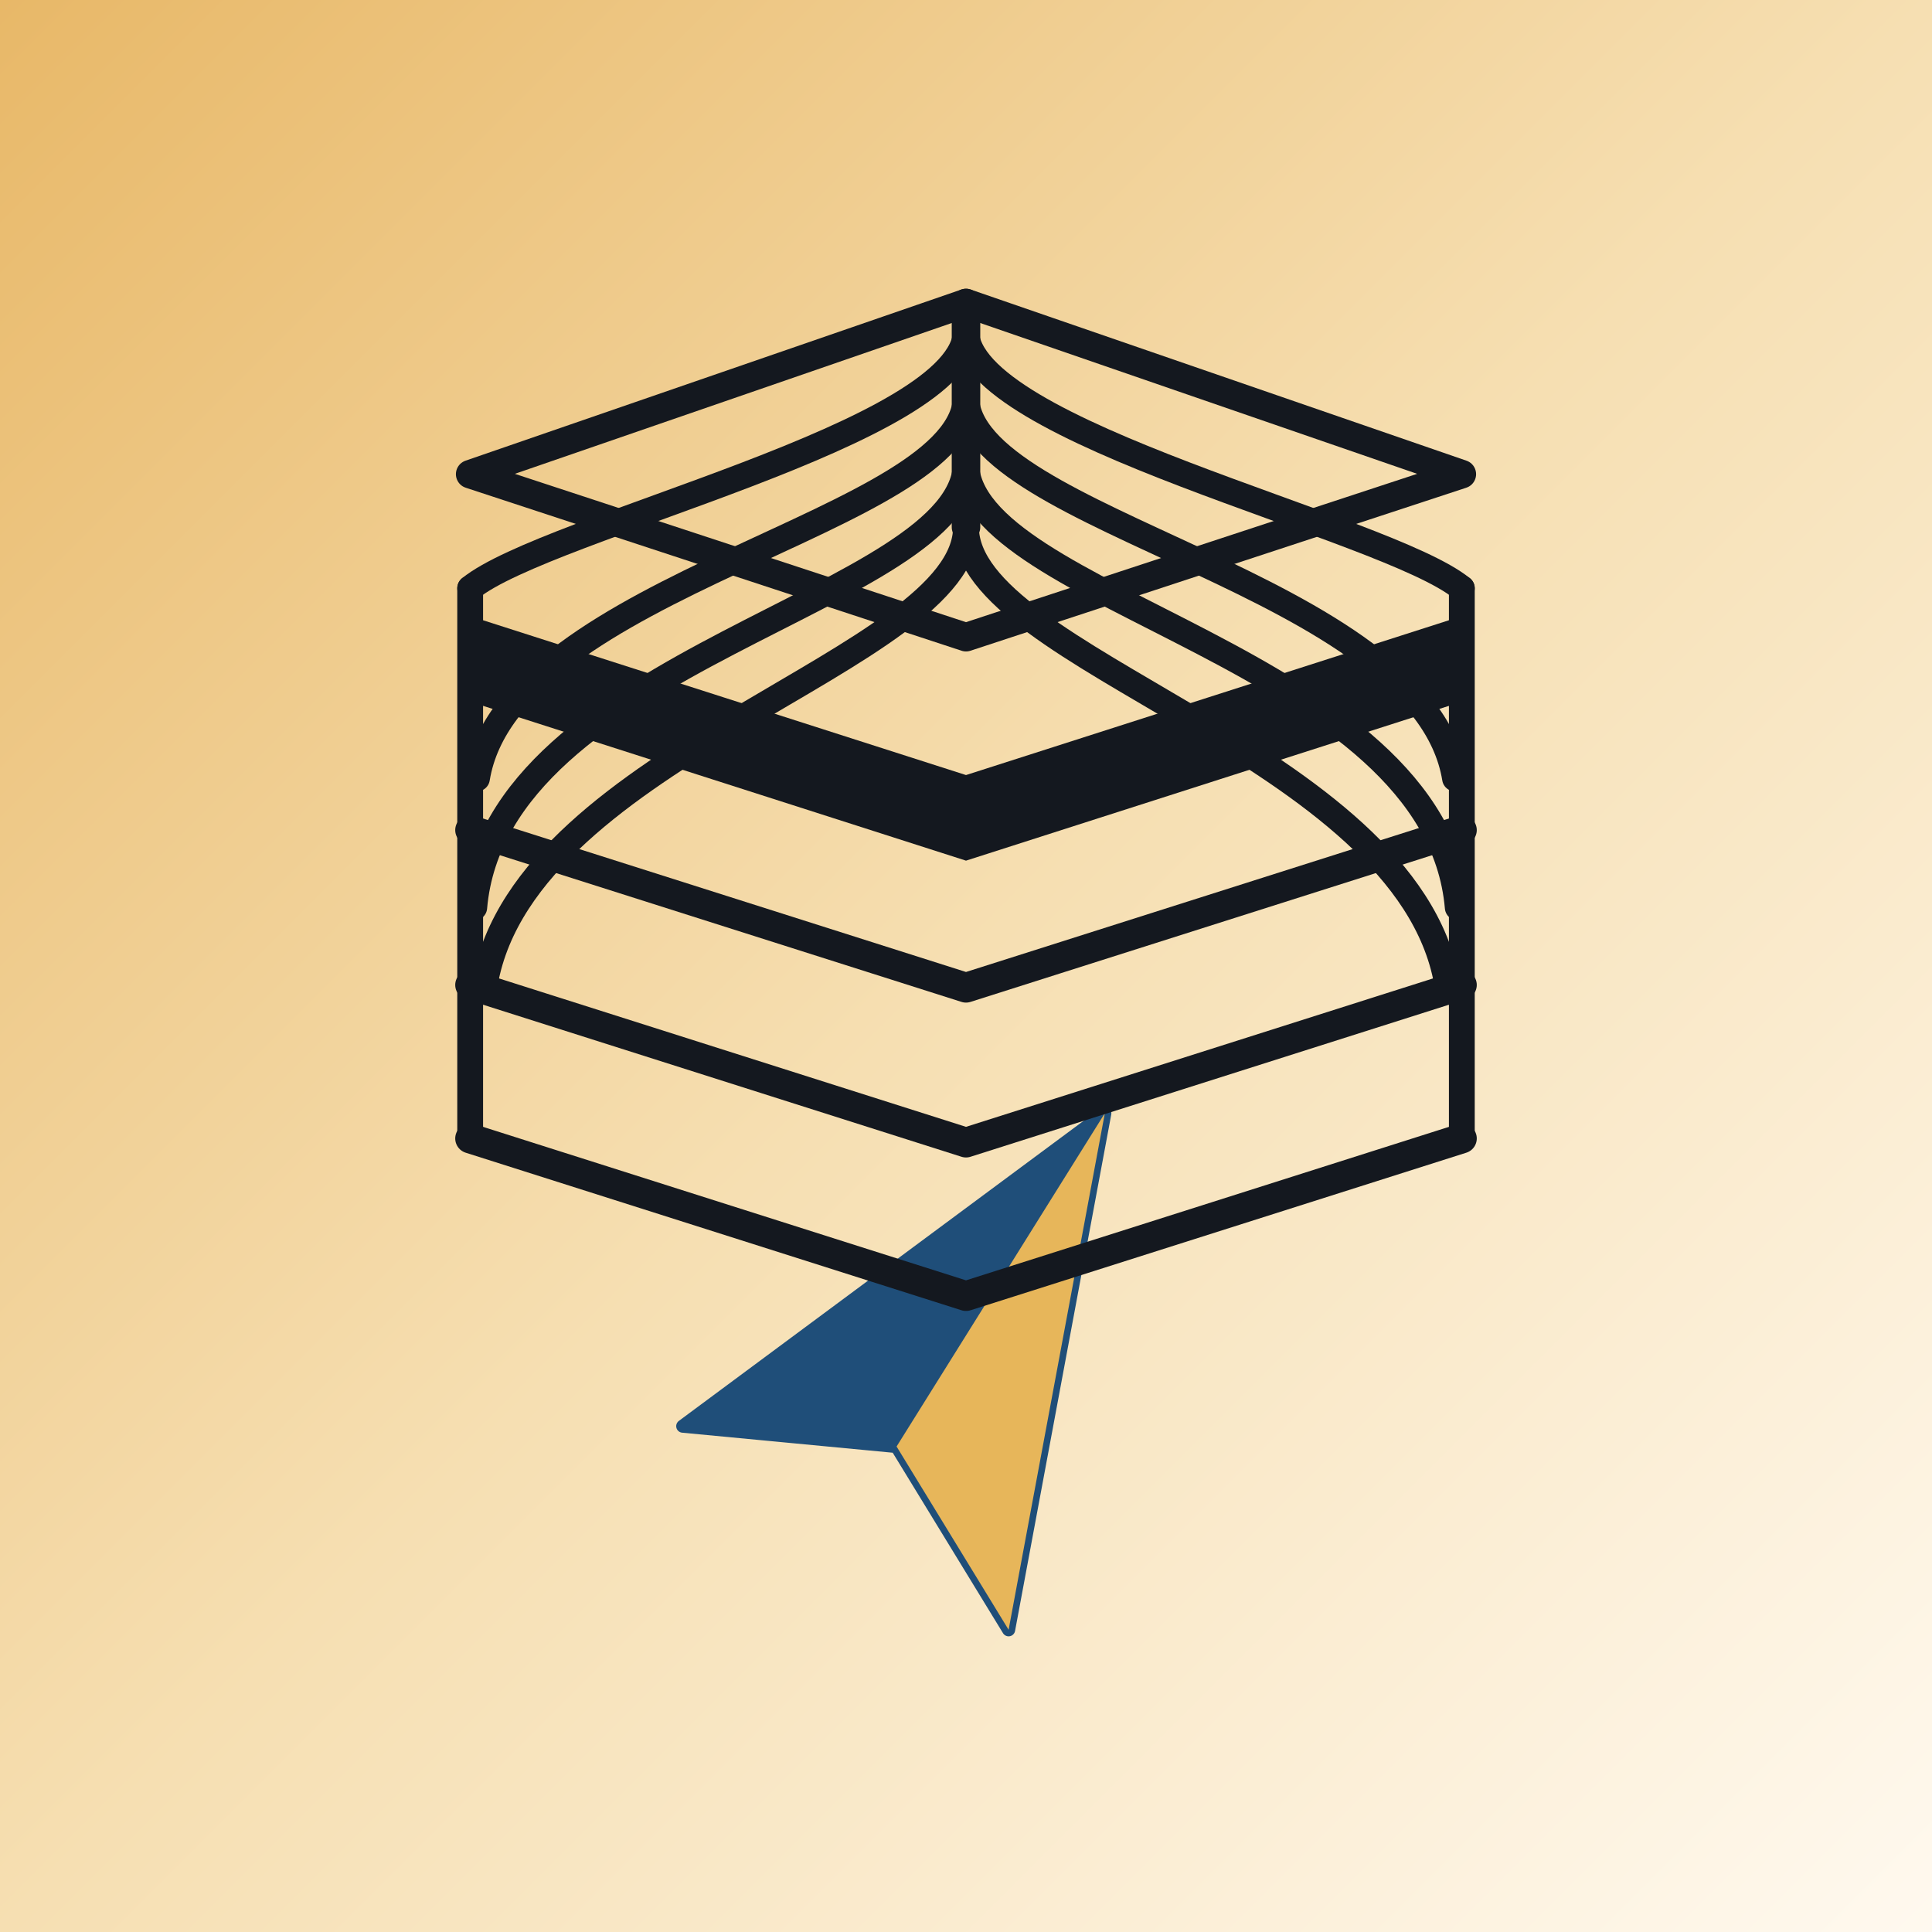
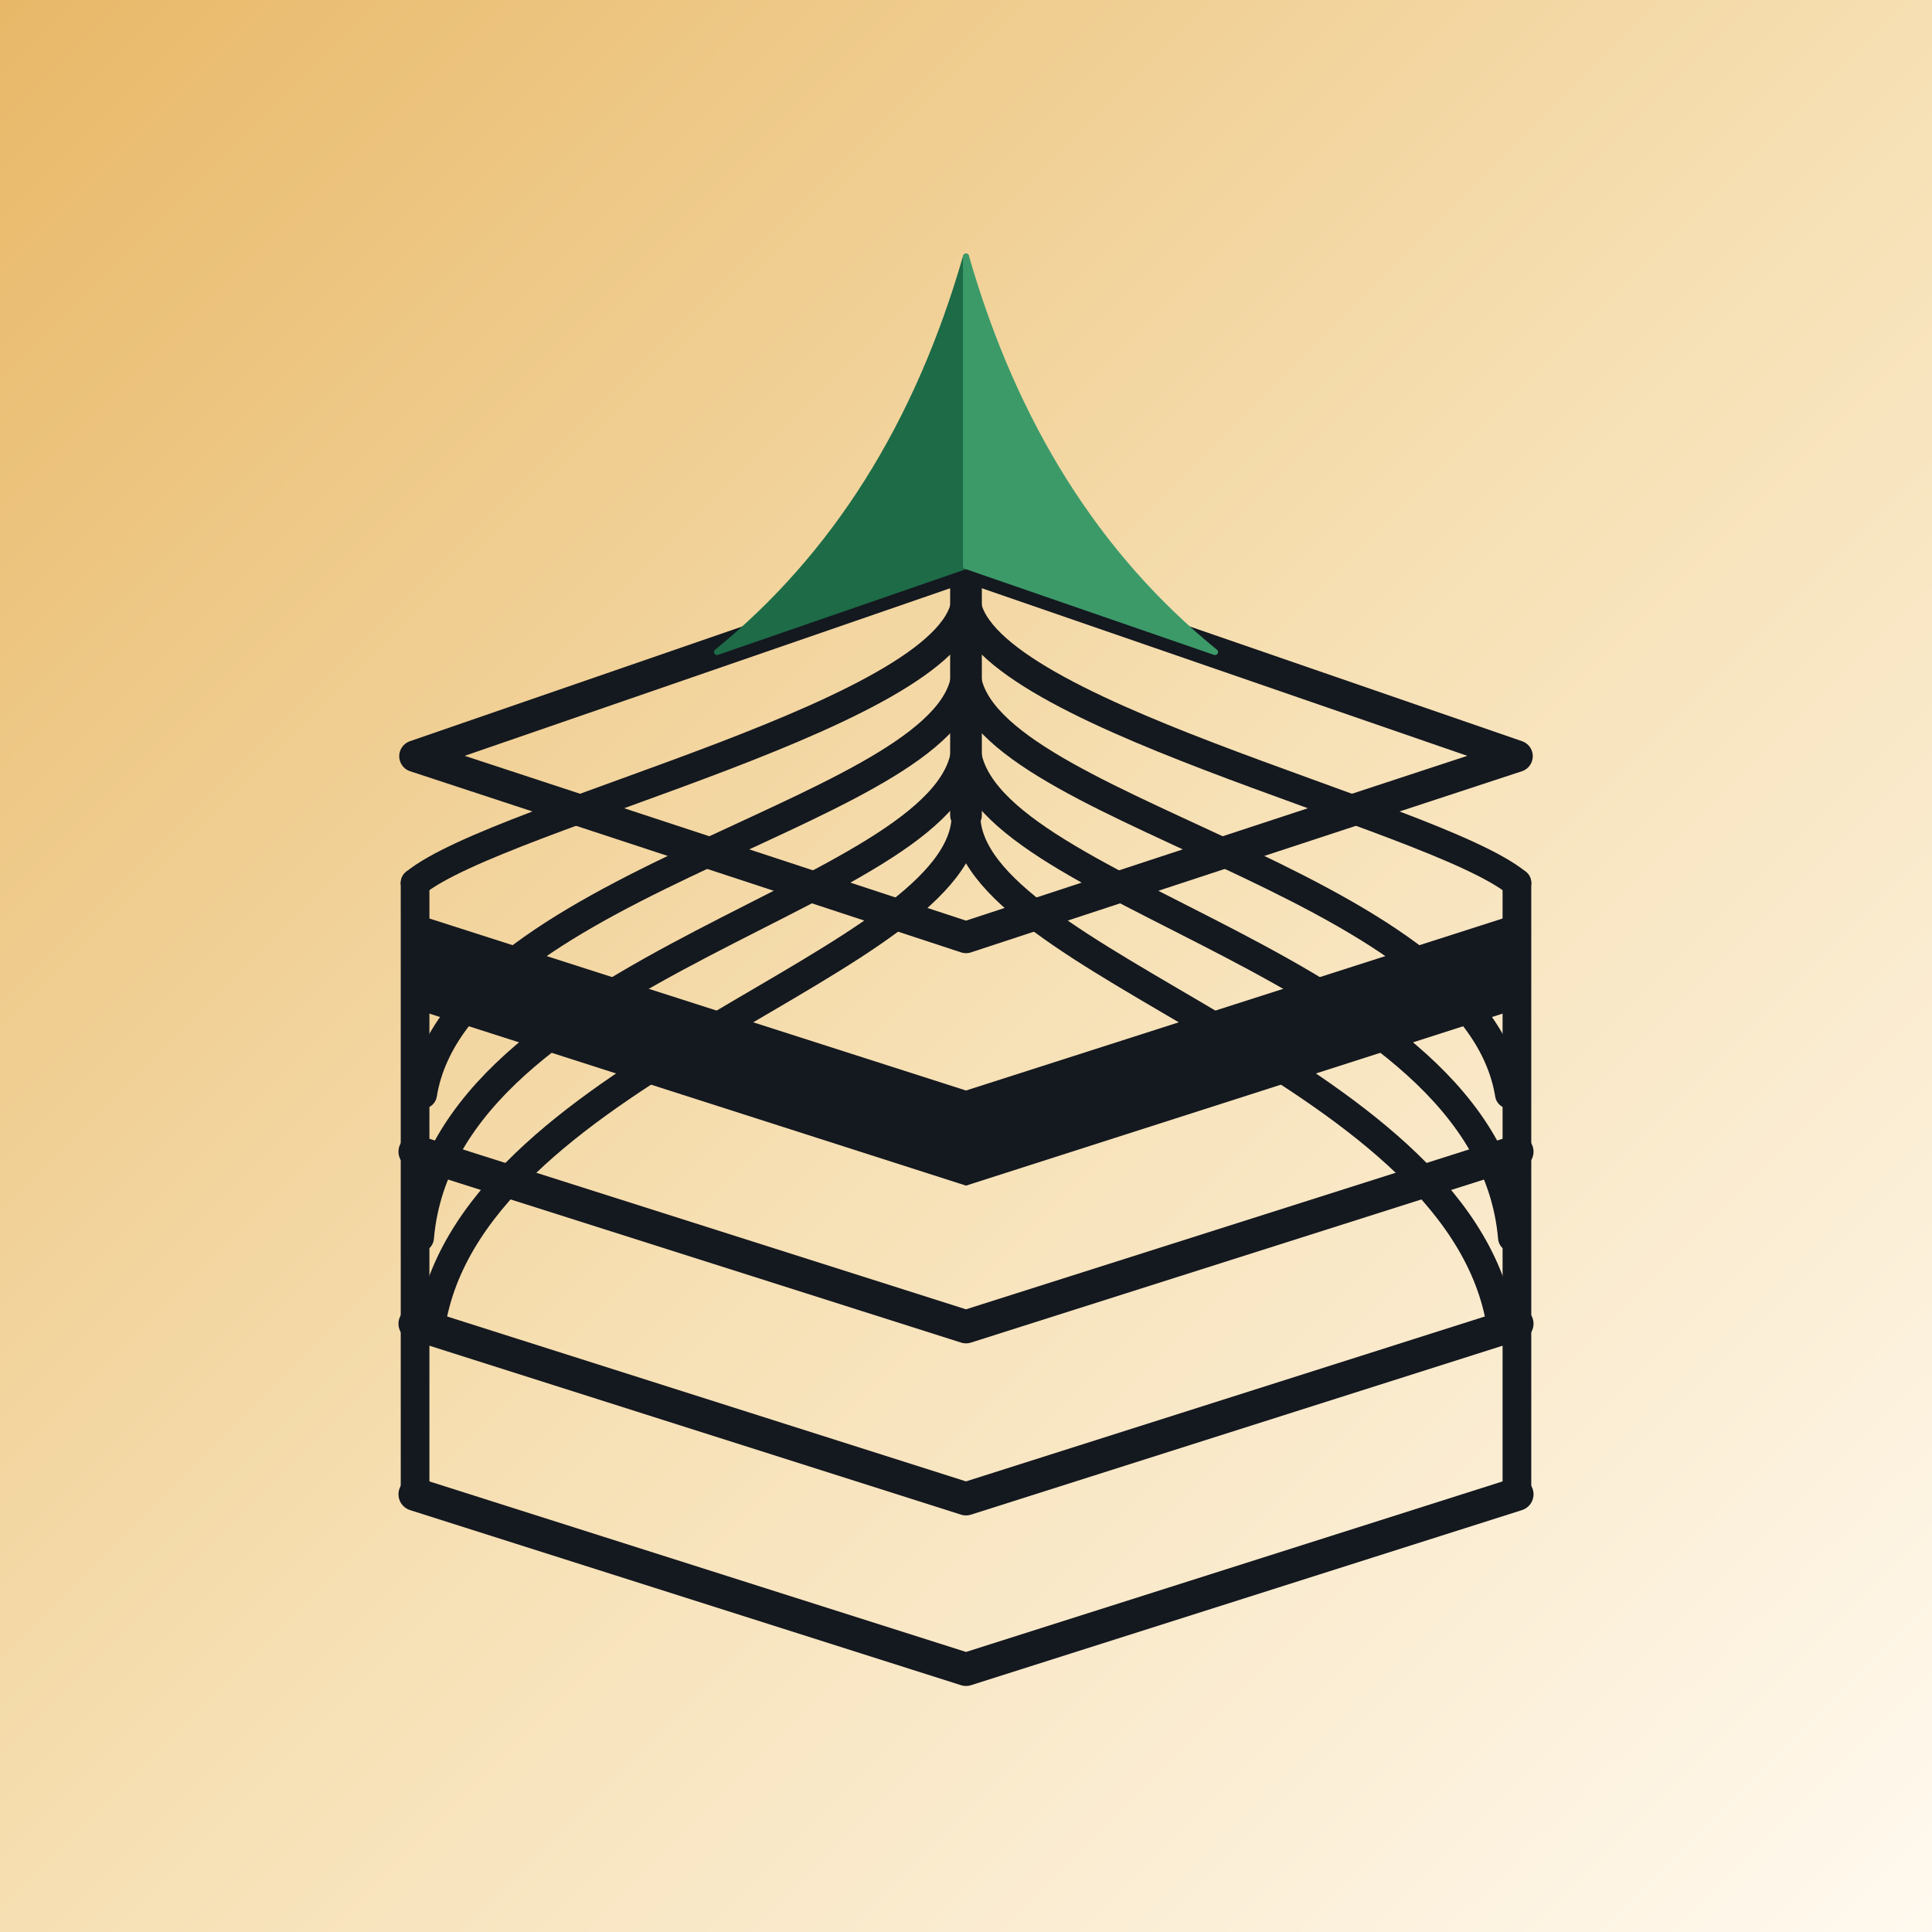
<svg xmlns="http://www.w3.org/2000/svg" viewBox="0 0 1024 1024">
  <defs>
-     <linearGradient id="bg2l" gradientUnits="userSpaceOnUse" x1="0" y1="0" x2="1024" y2="1024">
+     <linearGradient id="bg3dl" gradientUnits="userSpaceOnUse" x1="0" y1="0" x2="1024" y2="1024">
      <stop offset="0" stop-color="#E8B868" />
      <stop offset="0.5" stop-color="#F6DFB2" />
      <stop offset="1" stop-color="#FFF9EF" />
    </linearGradient>
  </defs>
-   <rect width="1024" height="1024" fill="url(#bg2l)" />
-   <g transform="translate(224.0 131.8) scale(0.72)">
-     <g transform="translate(400 800) rotate(32) scale(3.2143)">
-       <path d="M0 -60 L44 52 L0 30 L-44 52 Z" fill="#1F4E79" stroke="#1F4E79" stroke-width="3" stroke-linejoin="round" />
-       <path d="M0 -60 L44 52 L0 30 Z" fill="#E7B65A" />
-     </g>
+   <rect width="1024" height="1024" fill="url(#bg3dl)" />
+   <g transform="translate(192.0 268.0) scale(0.8)">
    <path d="M35.0 166.0 L400.0 40.0 L765.0 166.0 L400.0 286.0 Z" fill="none" stroke="#14181F" stroke-linecap="round" stroke-linejoin="round" stroke-width="21" />
    <path d="M400.0 40.0 L400 205" fill="none" stroke="#14181F" stroke-linecap="round" stroke-linejoin="round" stroke-width="21" />
    <path d="M400.0 60.0 C400.0 136.0, 91.5 204.0, 35.0 250.0" fill="none" stroke="#14181F" stroke-linecap="round" stroke-linejoin="round" stroke-width="19" />
    <path d="M400.0 60.0 C400.0 136.0, 708.5 204.0, 765.0 250.0" fill="none" stroke="#14181F" stroke-linecap="round" stroke-linejoin="round" stroke-width="19" />
    <path d="M400.0 108.0 C400.0 202.0, 63.6 245.4, 40.0 390.0" fill="none" stroke="#14181F" stroke-linecap="round" stroke-linejoin="round" stroke-width="19" />
    <path d="M400.0 108.0 C400.0 202.0, 736.4 245.4, 760.0 390.0" fill="none" stroke="#14181F" stroke-linecap="round" stroke-linejoin="round" stroke-width="19" />
    <path d="M400.0 157.0 C400.0 259.0, 53.9 300.9, 38.0 485.0" fill="none" stroke="#14181F" stroke-linecap="round" stroke-linejoin="round" stroke-width="19" />
    <path d="M400.0 157.0 C400.0 259.0, 746.1 300.9, 762.0 485.0" fill="none" stroke="#14181F" stroke-linecap="round" stroke-linejoin="round" stroke-width="19" />
    <path d="M400.0 205.0 C400.0 303.0, 76.6 370.7, 46.0 540.0" fill="none" stroke="#14181F" stroke-linecap="round" stroke-linejoin="round" stroke-width="19" />
    <path d="M400.0 205.0 C400.0 303.0, 723.4 370.7, 754.0 540.0" fill="none" stroke="#14181F" stroke-linecap="round" stroke-linejoin="round" stroke-width="19" />
    <path d="M35.0 302.0 L400.0 419.0 L765.0 302.0" fill="none" stroke="#14181F" stroke-width="60" stroke-linejoin="miter" stroke-miterlimit="8" />
    <path d="M35.0 428.0 L400.0 544.0 L765.0 428.0" fill="none" stroke="#14181F" stroke-linecap="round" stroke-linejoin="round" stroke-width="22" />
    <path d="M35.0 542.0 L400.0 658.0 L765.0 542.0" fill="none" stroke="#14181F" stroke-linecap="round" stroke-linejoin="round" stroke-width="22" />
    <path d="M35.0 655.0 L400.0 771.0 L765.0 655.0" fill="none" stroke="#14181F" stroke-linecap="round" stroke-linejoin="round" stroke-width="22" />
    <path d="M35 250 L35 655" fill="none" stroke="#14181F" stroke-linecap="round" stroke-linejoin="round" stroke-width="19" />
    <path d="M765 250 L765 655" fill="none" stroke="#14181F" stroke-linecap="round" stroke-linejoin="round" stroke-width="19" />
+     <path d="M400 -165 Q352 1.959 235.0 97.0 L400 40 Z" fill="#1D6B47" stroke="#1D6B47" stroke-width="4" stroke-linejoin="round" />
+     <path d="M400 -165 Q448 1.959 565.0 97.0 L400 40 Z" fill="#3C9A69" stroke="#3C9A69" stroke-width="4" stroke-linejoin="round" />
  </g>
</svg>
